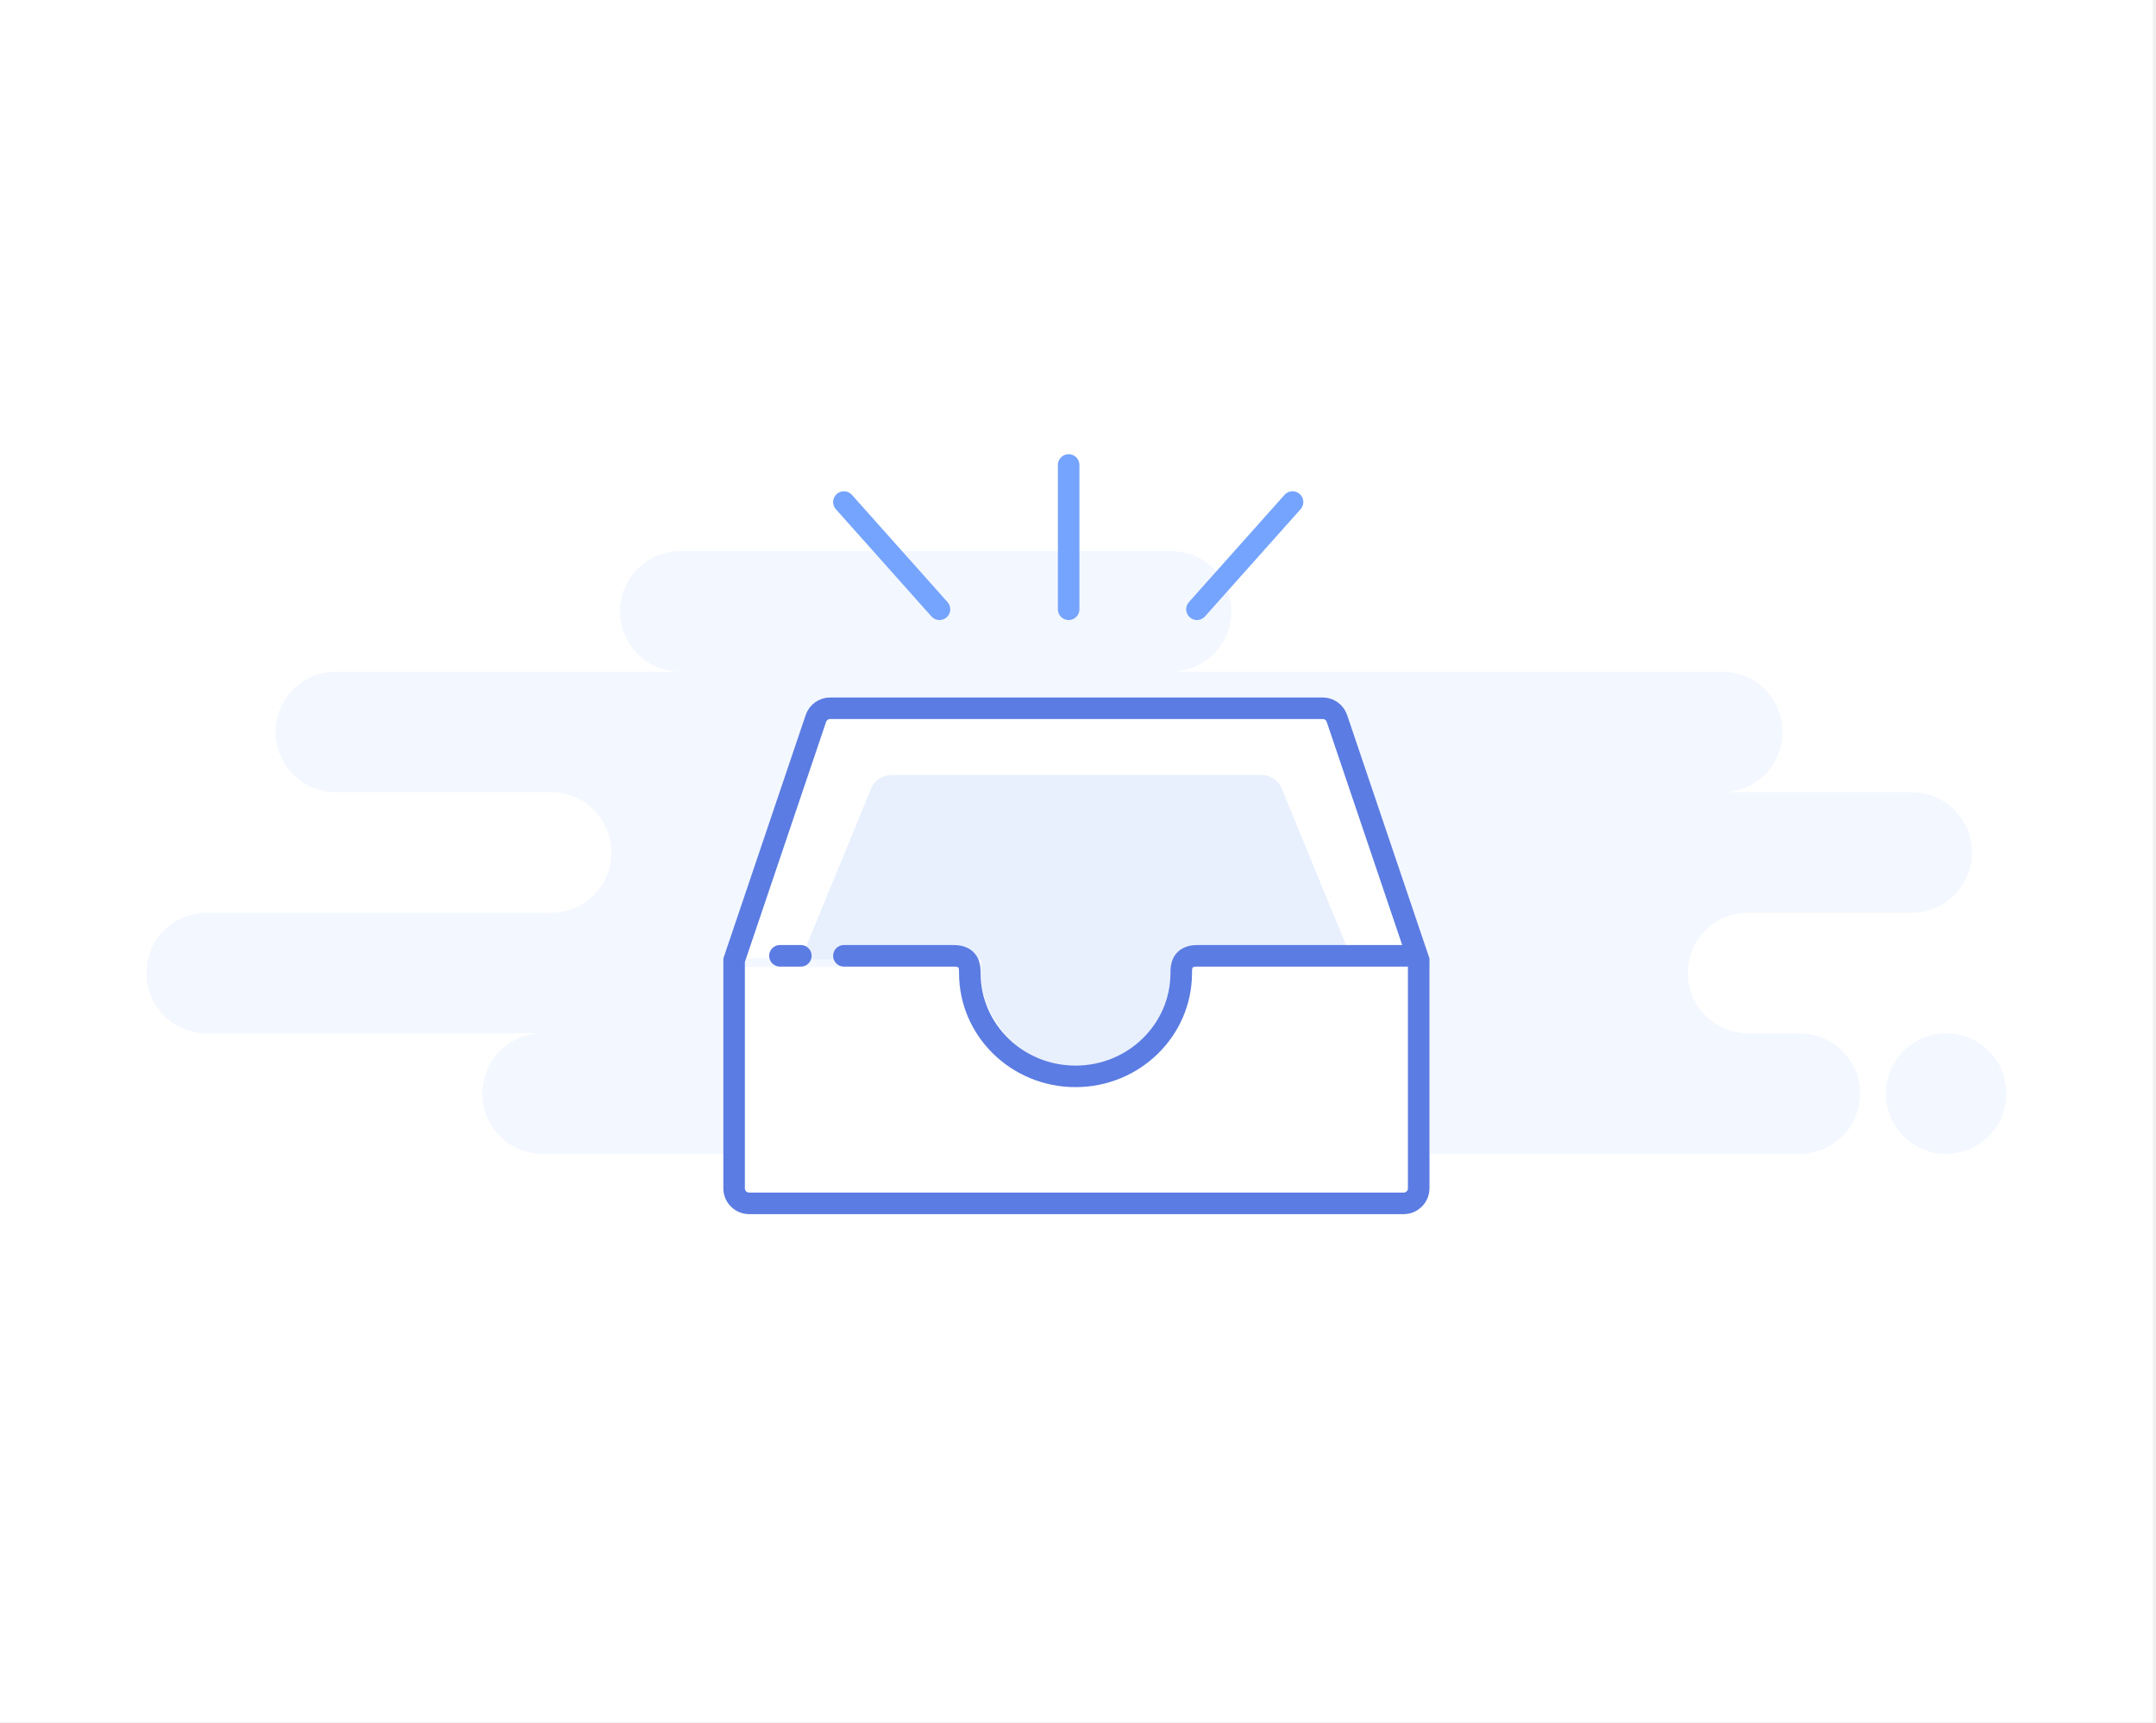
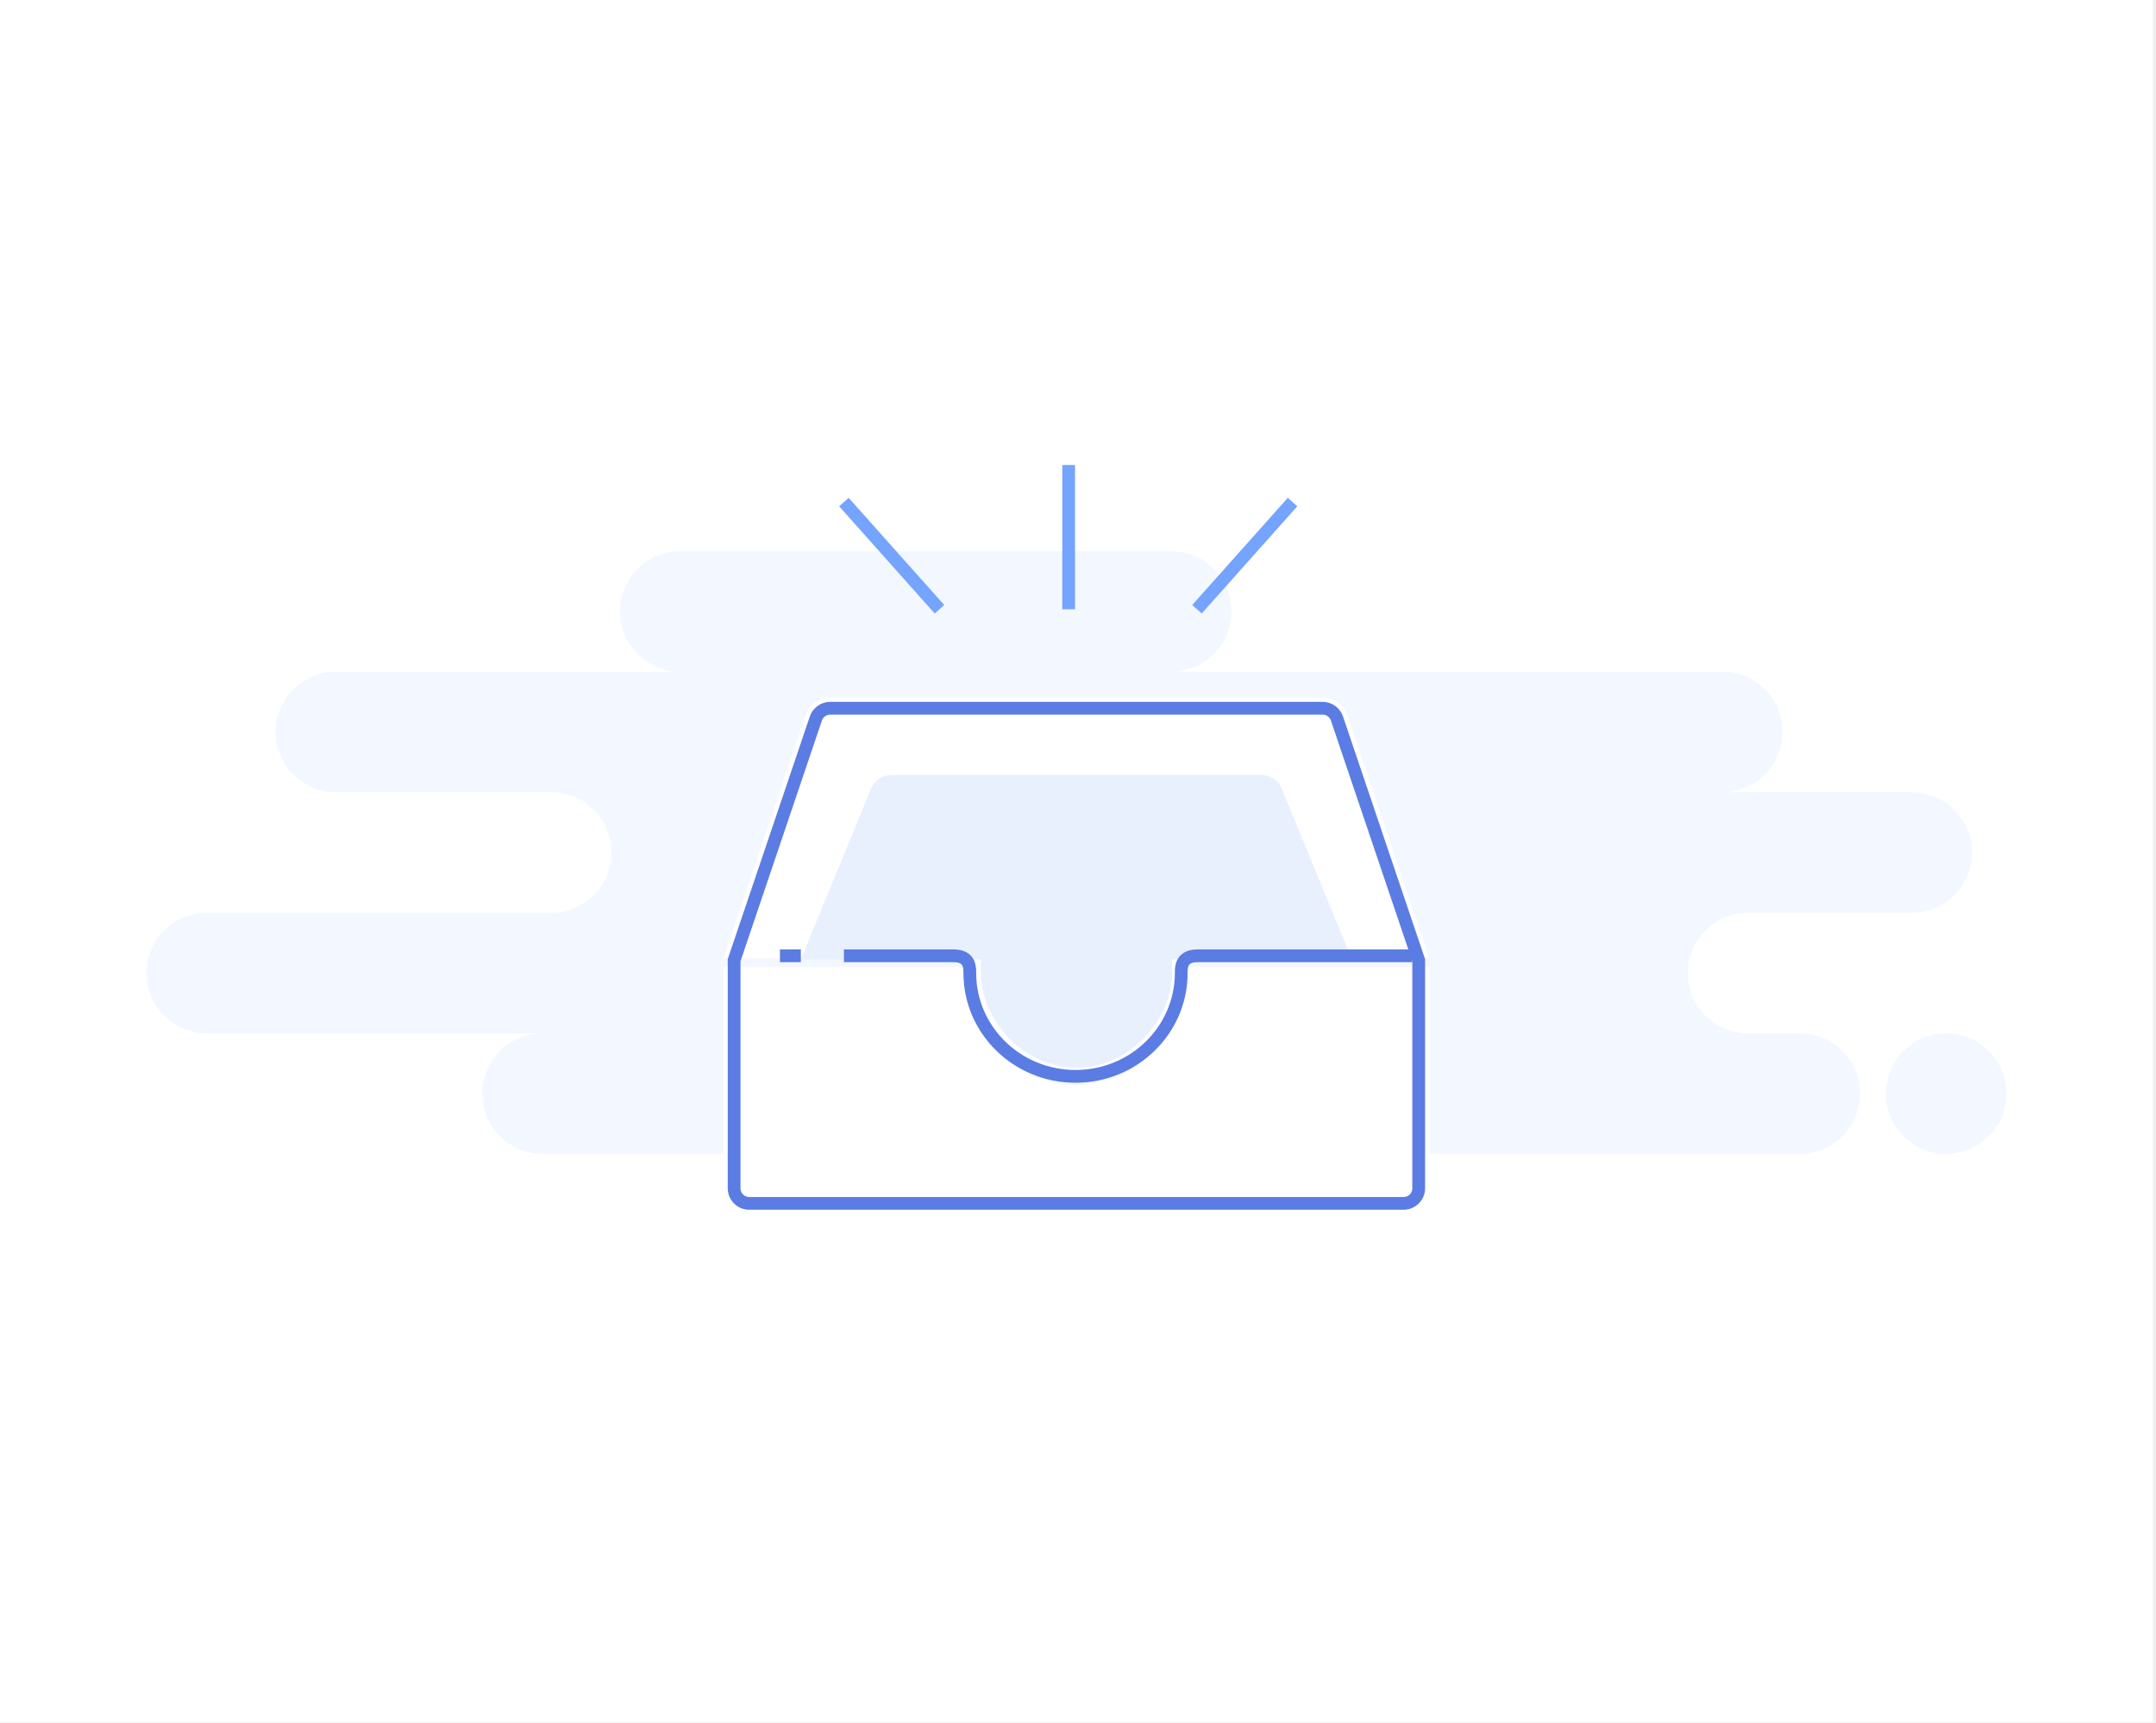
<svg xmlns="http://www.w3.org/2000/svg" width="169" height="135" viewBox="0 0 169 135" fill="none">
  <rect width="168.75" height="135" fill="white" />
  <path fill-rule="evenodd" clip-rule="evenodd" d="M42.525 90.45H103.95C104.298 90.45 104.636 90.413 104.963 90.341C105.289 90.413 105.627 90.45 105.975 90.45H141.075C143.685 90.45 145.8 88.335 145.8 85.725C145.8 83.116 143.685 81 141.075 81H137.025C134.415 81 132.3 78.885 132.3 76.275C132.3 73.666 134.415 71.55 137.025 71.55H149.85C152.46 71.55 154.575 69.435 154.575 66.825C154.575 64.216 152.46 62.1 149.85 62.1H135C137.61 62.1 139.725 59.985 139.725 57.375C139.725 54.766 137.61 52.65 135 52.65H91.8C94.41 52.65 96.525 50.535 96.525 47.925C96.525 45.316 94.41 43.2 91.8 43.2H53.325C50.715 43.2 48.6 45.316 48.6 47.925C48.6 50.535 50.715 52.65 53.325 52.65H26.325C23.715 52.65 21.6 54.766 21.6 57.375C21.6 59.985 23.715 62.1 26.325 62.1H43.2C45.81 62.1 47.925 64.216 47.925 66.825C47.925 69.435 45.81 71.55 43.2 71.55H16.2C13.591 71.55 11.475 73.666 11.475 76.275C11.475 78.885 13.591 81 16.2 81H42.525C39.916 81 37.8 83.116 37.8 85.725C37.8 88.335 39.916 90.45 42.525 90.45ZM152.55 90.45C155.16 90.45 157.275 88.335 157.275 85.725C157.275 83.115 155.16 81 152.55 81C149.94 81 147.825 83.115 147.825 85.725C147.825 88.335 149.94 90.45 152.55 90.45Z" fill="#F3F7FF" />
  <path fill-rule="evenodd" clip-rule="evenodd" d="M76.355 75.807C76.302 76.18 76.275 76.562 76.275 76.95C76.275 81.423 79.901 85.05 84.375 85.05C88.849 85.05 92.475 81.423 92.475 76.95C92.475 76.562 92.448 76.18 92.395 75.807H112.05V93.825C112.05 94.943 111.143 95.85 110.025 95.85H58.725C57.607 95.85 56.7 94.943 56.7 93.825V75.807H76.355Z" fill="white" />
  <path fill-rule="evenodd" clip-rule="evenodd" d="M93.15 75.6C93.15 80.446 89.221 84.375 84.375 84.375C79.529 84.375 75.6 80.446 75.6 75.6C75.6 75.443 75.604 75.287 75.612 75.132H56.7L63.153 56.051C63.431 55.228 64.203 54.675 65.072 54.675H103.678C104.547 54.675 105.319 55.228 105.597 56.051L112.05 75.132H93.138C93.146 75.287 93.15 75.443 93.15 75.6Z" fill="white" />
  <path fill-rule="evenodd" clip-rule="evenodd" d="M91.866 76.244C91.866 79.989 88.512 83.7 84.375 83.7C80.238 83.7 76.884 79.989 76.884 76.244C76.884 76.123 76.888 75.327 76.895 75.208H62.775L68.284 61.813C68.521 61.178 69.18 60.75 69.921 60.75H98.829C99.57 60.75 100.229 61.178 100.466 61.813L105.975 75.208H91.855C91.862 75.327 91.866 76.123 91.866 76.244Z" fill="#E8F0FE" />
-   <path fill-rule="evenodd" clip-rule="evenodd" d="M57.544 75.271V93.15C57.544 93.802 58.073 94.331 58.725 94.331H110.025C110.677 94.331 111.206 93.802 111.206 93.15V75.271L104.797 56.321C104.635 55.842 104.185 55.519 103.678 55.519H65.072C64.565 55.519 64.115 55.842 63.953 56.321L57.544 75.271Z" stroke="#5B7CE2" stroke-width="1.688" />
-   <path d="M66.15 74.925C68.807 74.925 71.675 74.925 74.753 74.925C76.019 74.925 76.019 75.815 76.019 76.275C76.019 80.748 79.729 84.375 84.306 84.375C88.882 84.375 92.592 80.748 92.592 76.275C92.592 75.815 92.592 74.925 93.859 74.925H110.7M61.137 74.925H62.775H61.137Z" stroke="#5B7CE2" stroke-width="1.688" stroke-linecap="round" stroke-linejoin="round" />
-   <path d="M101.317 39.355L93.825 47.76M83.767 36.45V47.76V36.45ZM66.15 39.355L73.642 47.76L66.15 39.355Z" stroke="#75A4FE" stroke-width="1.688" stroke-linecap="round" stroke-linejoin="round" />
+   <path fill-rule="evenodd" clip-rule="evenodd" d="M57.544 75.271V93.15C57.544 93.802 58.073 94.331 58.725 94.331H110.025C110.677 94.331 111.206 93.802 111.206 93.15V75.271L104.797 56.321C104.635 55.842 104.185 55.519 103.678 55.519H65.072C64.565 55.519 64.115 55.842 63.953 56.321L57.544 75.271Z" stroke="#5B7CE2" strokeWidth="1.688" />
+   <path d="M66.15 74.925C68.807 74.925 71.675 74.925 74.753 74.925C76.019 74.925 76.019 75.815 76.019 76.275C76.019 80.748 79.729 84.375 84.306 84.375C88.882 84.375 92.592 80.748 92.592 76.275C92.592 75.815 92.592 74.925 93.859 74.925H110.7M61.137 74.925H62.775H61.137Z" stroke="#5B7CE2" strokeWidth="1.688" strokeLinecap="round" strokeLinejoin="round" />
+   <path d="M101.317 39.355L93.825 47.76M83.767 36.45V47.76V36.45ZM66.15 39.355L73.642 47.76L66.15 39.355Z" stroke="#75A4FE" strokeWidth="1.688" strokeLinecap="round" strokeLinejoin="round" />
</svg>
